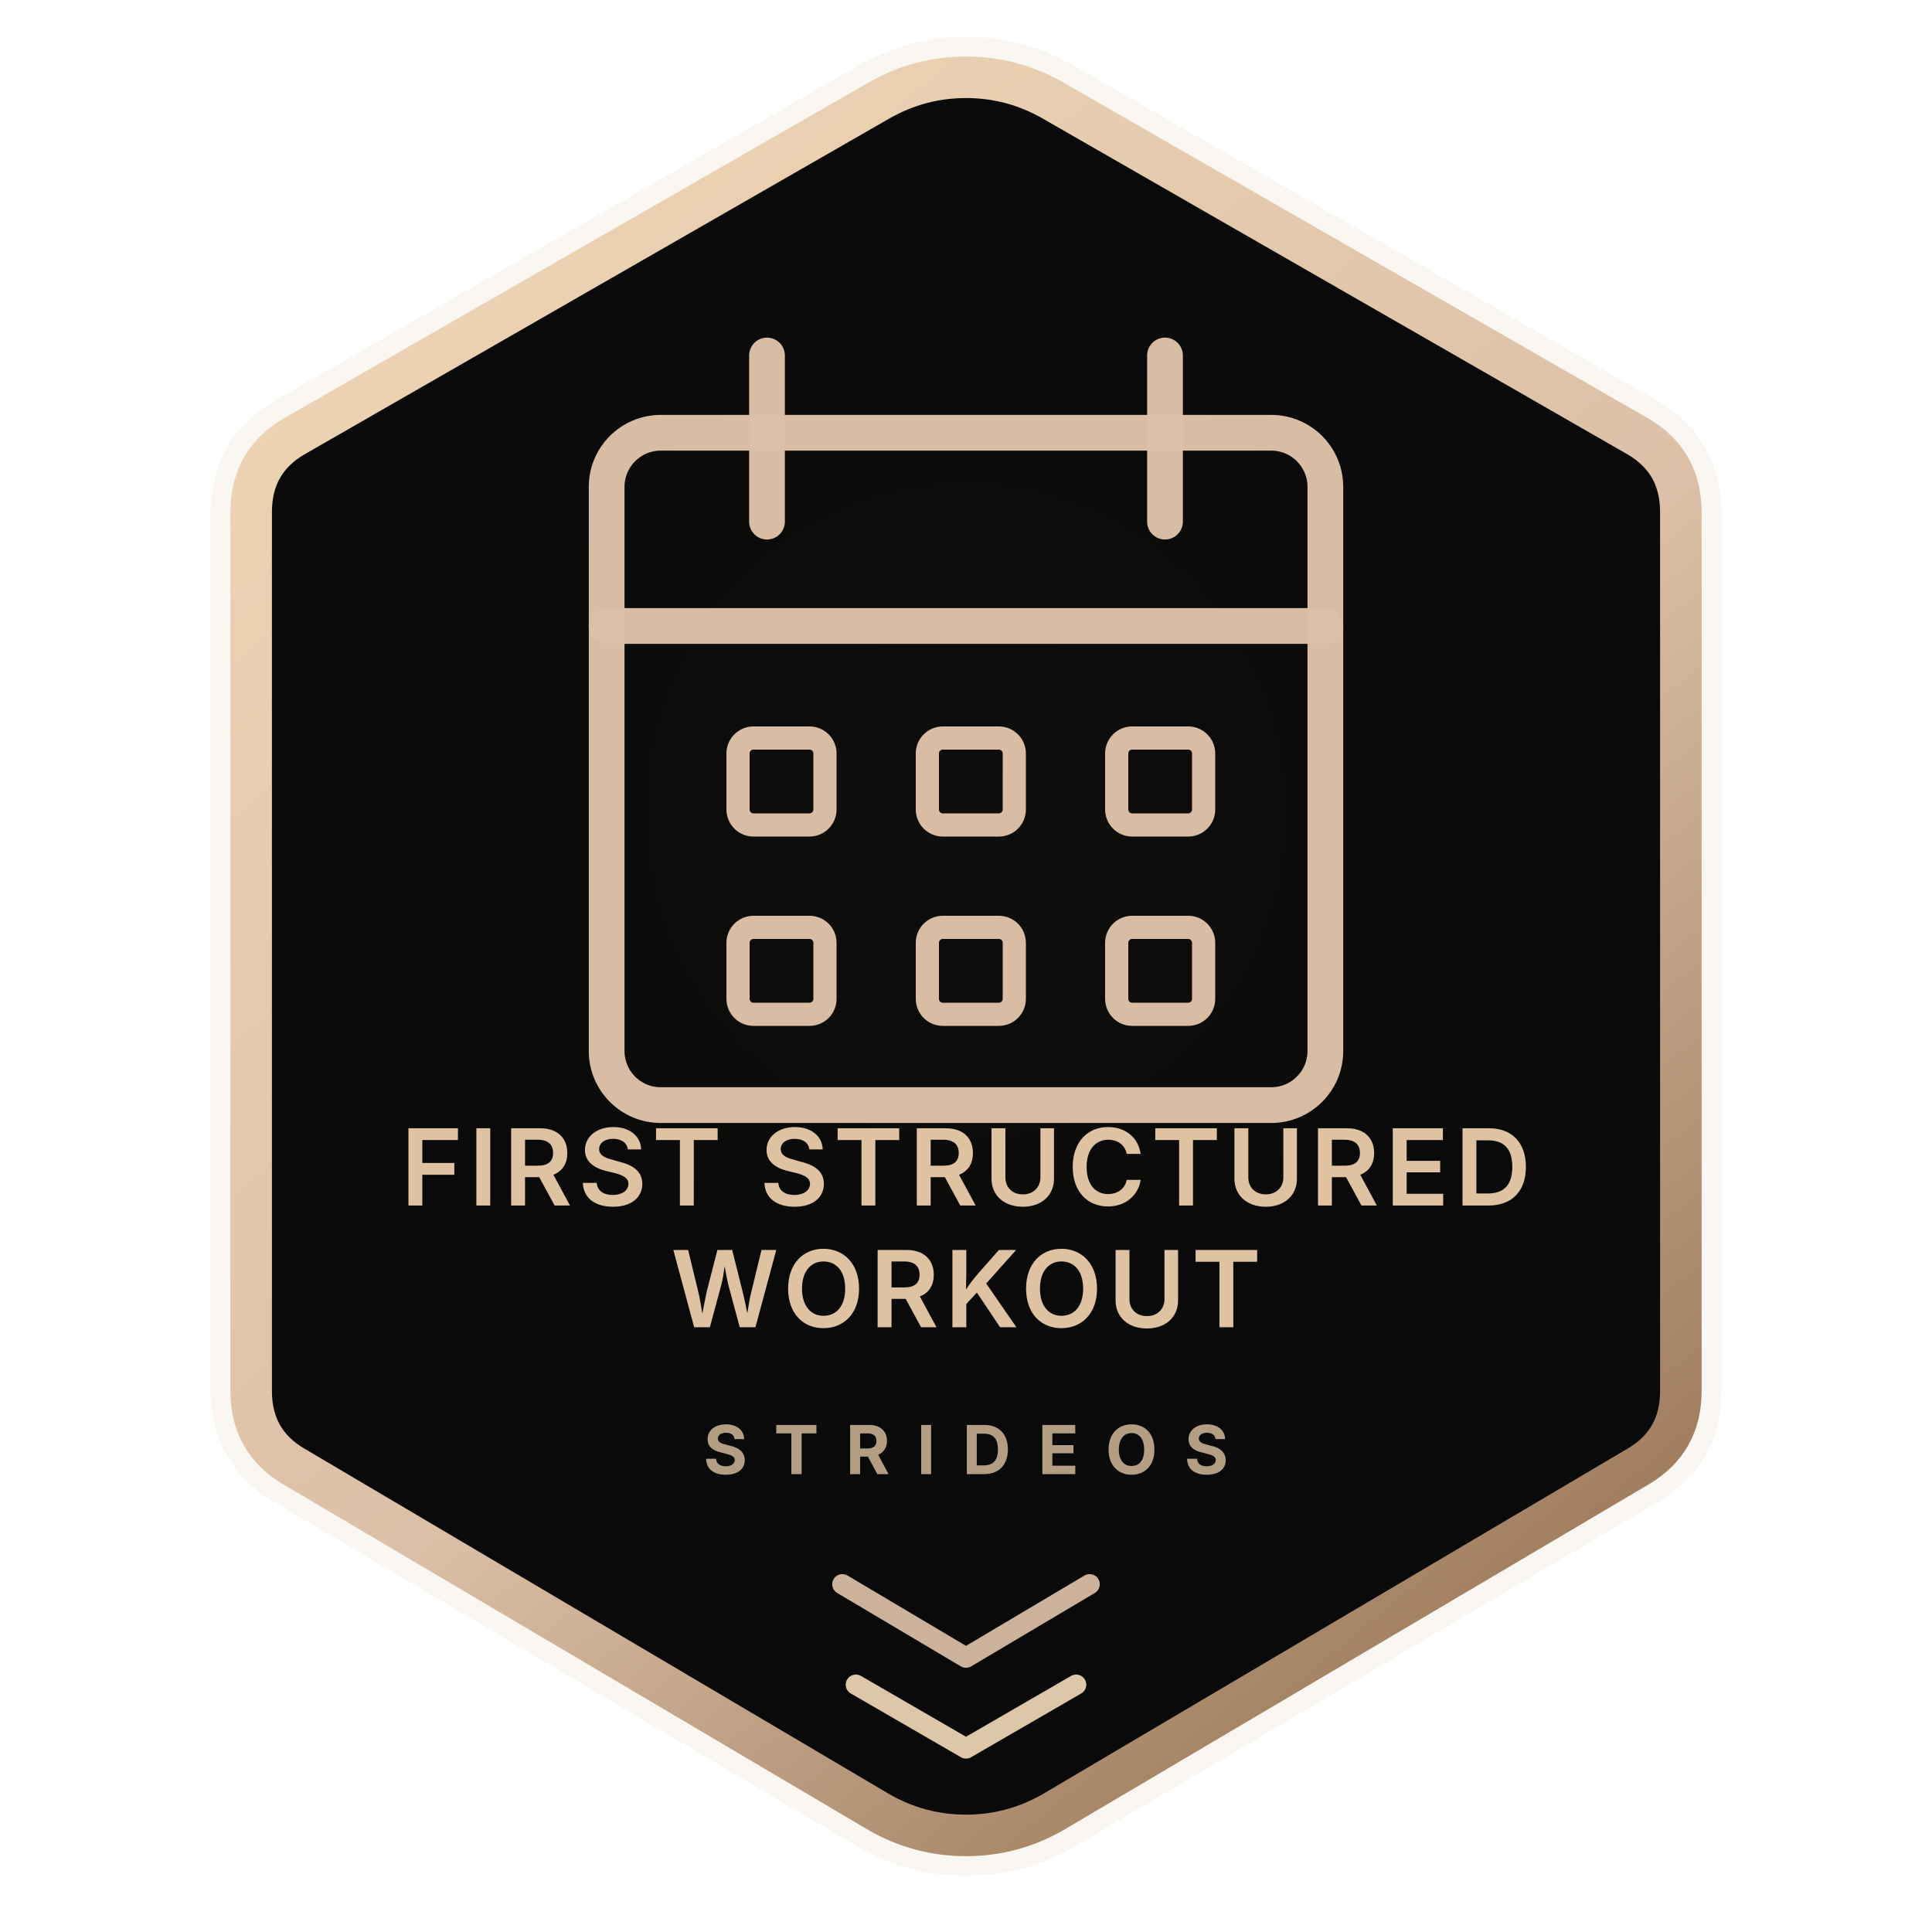
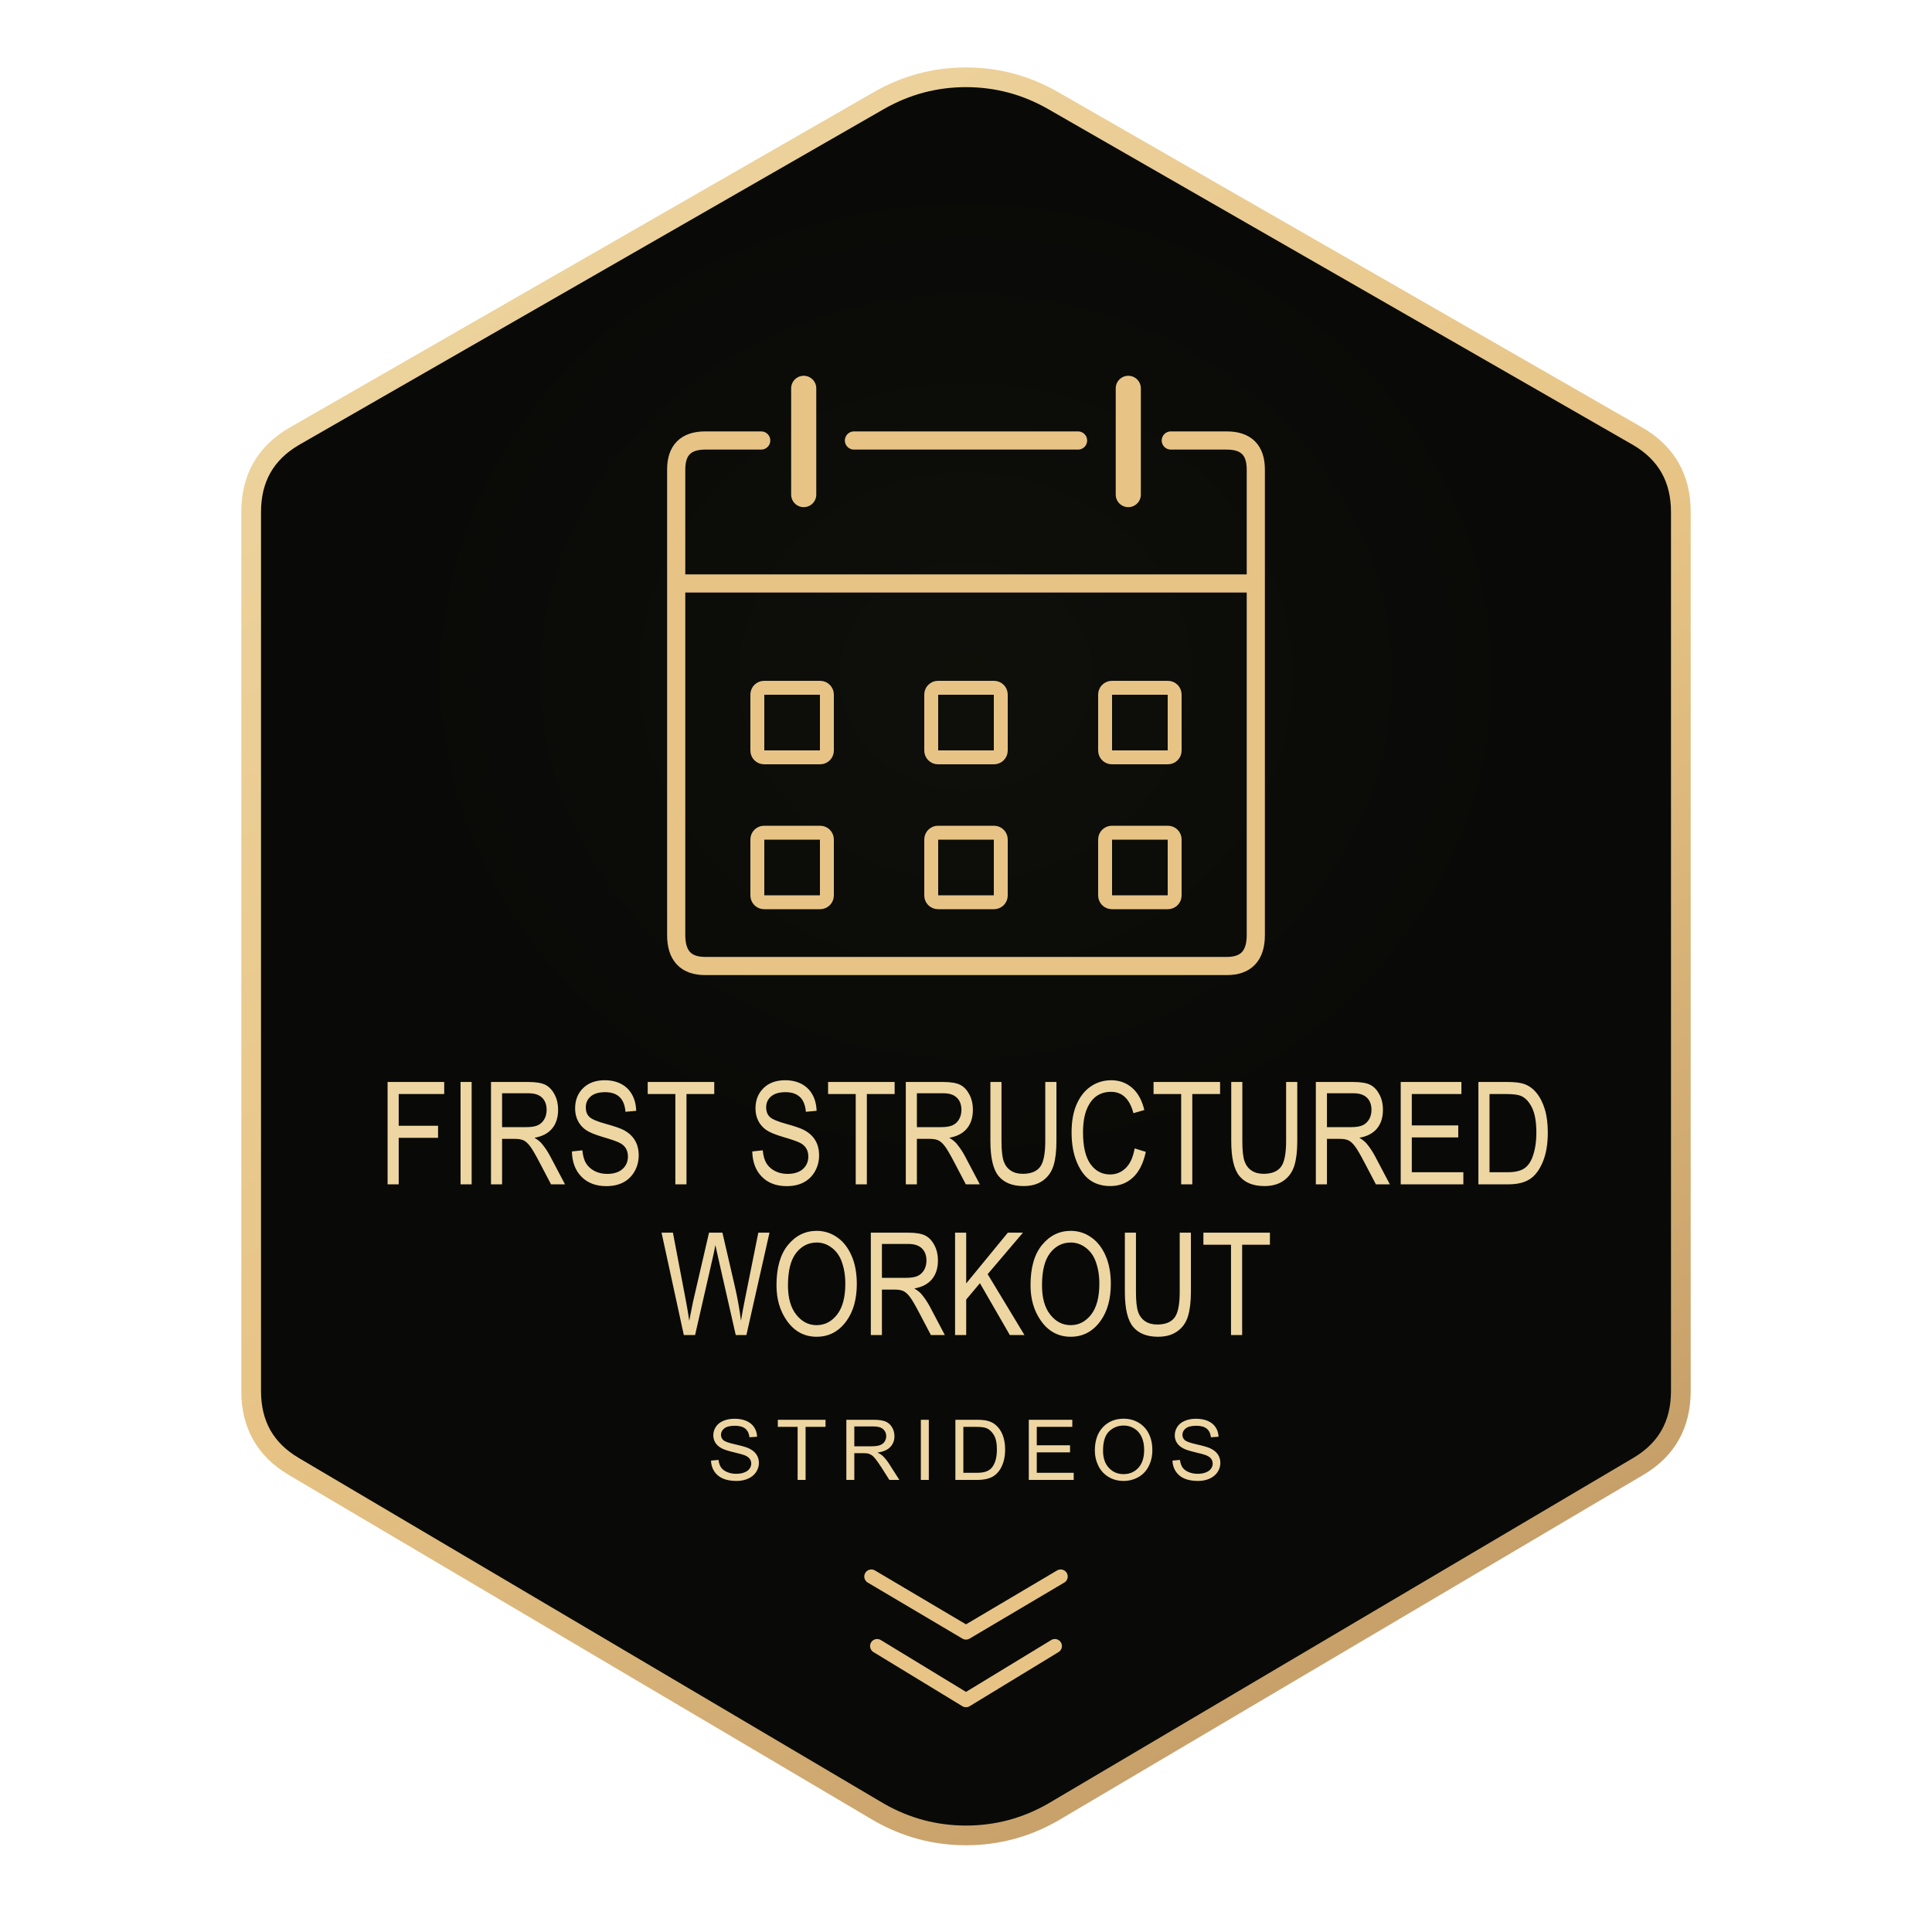
<svg xmlns="http://www.w3.org/2000/svg" width="100" height="100" viewBox="0 0 100 100" fill="none" role="img" aria-label="First Structured Workout achievement. Unlocked.">
  <defs>
-     <linearGradient id="firsts-first-structured-workout-unlocked-edge" x1="14" y1="7" x2="86" y2="93" gradientUnits="userSpaceOnUse">
-       <stop offset="0" stop-color="#F0D7B6" />
-       <stop offset="0.54" stop-color="#DCC0A7" />
-       <stop offset="1" stop-color="#8D6847" />
+     <linearGradient id="firsts-first-structured-workout-unlocked-edge" x1="20" y1="4" x2="80" y2="95" gradientUnits="userSpaceOnUse">
+       <stop stop-color="#EED6A2" />
+       <stop offset=".5" stop-color="#E7C486" />
+       <stop offset="1" stop-color="#BD9560" />
    </linearGradient>
-     <radialGradient id="firsts-first-structured-workout-unlocked-glow" cx="0" cy="0" r="1" gradientUnits="userSpaceOnUse" gradientTransform="translate(50 42) rotate(90) scale(35 34)">
-       <stop offset="0" stop-color="#C79C70" stop-opacity="0.22" />
-       <stop offset="0.64" stop-color="#C79C70" stop-opacity="0.08" />
-       <stop offset="1" stop-color="#C79C70" stop-opacity="0" />
+     <radialGradient id="firsts-first-structured-workout-unlocked-ambient">
+       <stop stop-color="#E7C486" stop-opacity=".025" />
+       <stop offset="1" stop-color="#E7C486" stop-opacity="0" />
    </radialGradient>
  </defs>
-   <path d="M50 4 Q52.4 4 54.5 5.2 L84.8 22.6 Q87 23.9 87 26.5 L87 72 Q87 74.6 84.8 75.9 L54.5 93.8 Q52.4 95 50 95 Q47.6 95 45.5 93.8 L15.2 75.9 Q13 74.6 13 72 L13 26.5 Q13 23.9 15.2 22.6 L45.5 5.2 Q47.6 4 50 4 Z" fill="none" stroke="#C79C70" stroke-width="4.2" stroke-linejoin="round" stroke-opacity="0.08" />
-   <path d="M50 4 Q52.4 4 54.5 5.2 L84.8 22.6 Q87 23.9 87 26.5 L87 72 Q87 74.6 84.8 75.9 L54.5 93.8 Q52.4 95 50 95 Q47.6 95 45.5 93.8 L15.2 75.9 Q13 74.6 13 72 L13 26.5 Q13 23.9 15.2 22.6 L45.5 5.2 Q47.6 4 50 4 Z" fill="#090A09" fill-opacity="1" stroke="url(#firsts-first-structured-workout-unlocked-edge)" stroke-width="2.15" stroke-linejoin="round" stroke-opacity="1" />
-   <ellipse cx="50" cy="38" rx="30" ry="26" fill="url(#firsts-first-structured-workout-unlocked-glow)" opacity="0.11" />
-   <g>
-     <rect x="31.4" y="22.4" width="37.2" height="34.8" rx="2.8" fill="none" stroke="#DCC0A7" stroke-width="1.85" stroke-linecap="round" stroke-linejoin="round" stroke-opacity="0.98" />
-     <path d="M39.7 18.4 V27 M60.3 18.4 V27 M31.4 32.4 H68.6" fill="none" stroke="#DCC0A7" stroke-width="1.85" stroke-linecap="round" stroke-linejoin="round" stroke-opacity="0.98" />
-     <rect x="38.2" y="38.2" width="4.5" height="4.5" rx="0.8" fill="none" stroke="#DCC0A7" stroke-width="1.2" stroke-linecap="round" stroke-linejoin="round" stroke-opacity="0.98" />
-     <rect x="48" y="38.2" width="4.5" height="4.5" rx="0.8" fill="none" stroke="#DCC0A7" stroke-width="1.2" stroke-linecap="round" stroke-linejoin="round" stroke-opacity="0.98" />
-     <rect x="57.8" y="38.2" width="4.5" height="4.5" rx="0.8" fill="none" stroke="#DCC0A7" stroke-width="1.2" stroke-linecap="round" stroke-linejoin="round" stroke-opacity="0.98" />
-     <rect x="38.2" y="48" width="4.5" height="4.5" rx="0.8" fill="none" stroke="#DCC0A7" stroke-width="1.2" stroke-linecap="round" stroke-linejoin="round" stroke-opacity="0.98" />
-     <rect x="48" y="48" width="4.5" height="4.5" rx="0.8" fill="none" stroke="#DCC0A7" stroke-width="1.2" stroke-linecap="round" stroke-linejoin="round" stroke-opacity="0.98" />
-     <rect x="57.8" y="48" width="4.5" height="4.5" rx="0.8" fill="none" stroke="#DCC0A7" stroke-width="1.2" stroke-linecap="round" stroke-linejoin="round" stroke-opacity="0.98" />
+   <path d="M50 4 Q52.4 4 54.5 5.2 L84.8 22.6 Q87 23.9 87 26.5 L87 72 Q87 74.6 84.8 75.9 L54.5 93.8 Q52.4 95 50 95 Q47.6 95 45.5 93.8 L15.2 75.9 Q13 74.6 13 72 L13 26.5 Q13 23.9 15.2 22.6 L45.5 5.2 Q47.6 4 50 4 Z" fill="#090A07" fill-opacity="1" stroke="url(#firsts-first-structured-workout-unlocked-edge)" stroke-width="1.02" stroke-linejoin="round" />
+   <ellipse cx="50" cy="35" rx="30" ry="27" fill="url(#firsts-first-structured-workout-unlocked-ambient)" />
+   <g data-glyph="training-calendar" stroke="#E7C486" stroke-linecap="round" stroke-linejoin="round" stroke-width=".94">
+     <path d="M39.4 22.8 H36.5 Q35 22.8 35 24.3 V48.4 Q35 50 36.5 50 H63.5 Q65 50 65 48.4 V24.3 Q65 22.8 63.5 22.8 H60.6 M44.2 22.8 H55.8 M35 30.2 H65" />
+     <path d="M41.6 20.1 V25.6 M58.4 20.1 V25.6" stroke-width="1.3" />
+     <rect x="39.2" y="35.6" width="3.6" height="3.6" rx=".35" stroke-width=".72" />
+     <rect x="48.2" y="35.6" width="3.6" height="3.6" rx=".35" stroke-width=".72" />
+     <rect x="57.2" y="35.6" width="3.6" height="3.6" rx=".35" stroke-width=".72" />
+     <rect x="39.2" y="43.1" width="3.6" height="3.6" rx=".35" stroke-width=".72" />
+     <rect x="48.2" y="43.1" width="3.6" height="3.6" rx=".35" stroke-width=".72" />
+     <rect x="57.2" y="43.1" width="3.6" height="3.6" rx=".35" stroke-width=".72" />
  </g>
-   <text x="50" y="62.4" text-anchor="middle" font-family="'Avenir Next', Inter, Arial, sans-serif" font-size="5.5" font-weight="600" letter-spacing="0.28" fill="#E4C8A6" fill-opacity="0.97">FIRST STRUCTURED</text>
-   <text x="50" y="68.7" text-anchor="middle" font-family="'Avenir Next', Inter, Arial, sans-serif" font-size="5.5" font-weight="600" letter-spacing="0.28" fill="#E4C8A6" fill-opacity="0.97">WORKOUT</text>
-   <text x="50" y="76.3" text-anchor="middle" font-family="'Avenir Next', Inter, Arial, sans-serif" font-size="3.5" font-weight="700" letter-spacing="1.38" fill="#E4C8A6" fill-opacity="0.78">STRIDEOS</text>
-   <path d="M43.6 82 L50 85.8 L56.4 82" fill="none" stroke="#DCC0A7" stroke-width="1.05" stroke-linecap="round" stroke-linejoin="round" stroke-opacity="0.92" />
-   <path d="M44.3 87.2 L50 90.5 L55.7 87.2" fill="none" stroke="#F0D7B6" stroke-width="1.05" stroke-linecap="round" stroke-linejoin="round" stroke-opacity="0.92" />
+   <g data-title="First Structured Workout">
+     <path data-text="FIRST STRUCTURED" fill="#EED6A2" stroke="none" d="M20.062 61.3L20.062 56.003L22.992 56.003L22.992 56.628L20.637 56.628L20.637 58.269L22.674 58.269L22.674 58.894L20.637 58.894L20.637 61.3ZM23.838 61.3L23.838 56.003L24.412 56.003L24.412 61.3ZM25.414 61.3L25.414 56.003L27.34 56.003C27.742 56.003 28.039 56.053 28.23 56.151C28.422 56.249 28.579 56.413 28.701 56.644C28.825 56.874 28.887 57.141 28.887 57.444C28.887 57.844 28.782 58.168 28.574 58.417C28.366 58.665 28.062 58.822 27.664 58.89C27.825 58.986 27.948 59.084 28.033 59.183C28.204 59.385 28.354 59.61 28.484 59.858L29.244 61.3L28.521 61.3L27.943 60.198C27.719 59.768 27.55 59.477 27.436 59.327C27.321 59.178 27.209 59.077 27.102 59.026C26.995 58.975 26.845 58.948 26.652 58.948L25.988 58.948L25.988 61.3ZM25.988 58.341L27.225 58.341C27.494 58.341 27.698 58.309 27.838 58.243C27.977 58.178 28.088 58.076 28.17 57.937C28.252 57.796 28.293 57.633 28.293 57.448C28.293 57.18 28.215 56.97 28.059 56.817C27.902 56.664 27.67 56.587 27.361 56.587L25.988 56.587ZM29.602 59.599L30.143 59.54C30.171 59.832 30.237 60.059 30.34 60.222C30.443 60.385 30.589 60.516 30.78 60.614C30.97 60.712 31.184 60.761 31.422 60.761C31.765 60.761 32.03 60.678 32.219 60.511C32.408 60.343 32.502 60.125 32.502 59.858C32.502 59.702 32.468 59.565 32.399 59.448C32.331 59.331 32.228 59.235 32.088 59.161C31.95 59.086 31.651 58.981 31.192 58.847C30.782 58.726 30.49 58.604 30.317 58.481C30.144 58.359 30.009 58.204 29.913 58.015C29.816 57.825 29.768 57.61 29.768 57.372C29.768 56.944 29.906 56.594 30.182 56.321C30.459 56.049 30.833 55.913 31.303 55.913C31.626 55.913 31.909 55.977 32.151 56.104C32.393 56.232 32.581 56.415 32.713 56.653C32.847 56.892 32.919 57.172 32.93 57.495L32.375 57.546C32.347 57.201 32.244 56.946 32.067 56.78C31.89 56.614 31.641 56.53 31.321 56.53C30.995 56.53 30.747 56.604 30.577 56.749C30.406 56.895 30.321 57.083 30.321 57.313C30.321 57.528 30.383 57.695 30.508 57.813C30.633 57.931 30.915 58.05 31.354 58.171C31.782 58.288 32.083 58.391 32.256 58.478C32.522 58.613 32.722 58.791 32.856 59.011C32.991 59.231 33.059 59.494 33.059 59.8C33.059 60.104 32.988 60.38 32.846 60.63C32.704 60.879 32.511 61.068 32.266 61.198C32.021 61.328 31.727 61.394 31.383 61.394C30.845 61.394 30.417 61.232 30.098 60.909C29.779 60.586 29.614 60.149 29.602 59.599ZM34.956 61.3L34.956 56.628L33.526 56.628L33.526 56.003L36.969 56.003L36.969 56.628L35.532 56.628L35.532 61.3ZM38.938 59.599L39.479 59.54C39.508 59.832 39.574 60.059 39.677 60.222C39.779 60.385 39.926 60.516 40.116 60.614C40.306 60.712 40.521 60.761 40.759 60.761C41.101 60.761 41.367 60.678 41.556 60.511C41.744 60.343 41.839 60.125 41.839 59.858C41.839 59.702 41.804 59.565 41.735 59.448C41.667 59.331 41.564 59.235 41.425 59.161C41.287 59.086 40.988 58.981 40.528 58.847C40.118 58.726 39.826 58.604 39.653 58.481C39.48 58.359 39.345 58.204 39.249 58.015C39.152 57.825 39.104 57.61 39.104 57.372C39.104 56.944 39.242 56.594 39.519 56.321C39.796 56.049 40.169 55.913 40.64 55.913C40.962 55.913 41.245 55.977 41.487 56.104C41.729 56.232 41.917 56.415 42.05 56.653C42.184 56.892 42.256 57.172 42.267 57.495L41.712 57.546C41.683 57.201 41.58 56.946 41.403 56.78C41.226 56.614 40.978 56.53 40.657 56.53C40.332 56.53 40.083 56.604 39.913 56.749C39.742 56.895 39.657 57.083 39.657 57.313C39.657 57.528 39.72 57.695 39.845 57.813C39.97 57.931 40.251 58.05 40.69 58.171C41.119 58.288 41.419 58.391 41.593 58.478C41.858 58.613 42.058 58.791 42.192 59.011C42.328 59.231 42.396 59.494 42.396 59.8C42.396 60.104 42.324 60.38 42.183 60.63C42.041 60.879 41.847 61.068 41.603 61.198C41.357 61.328 41.063 61.394 40.72 61.394C40.182 61.394 39.753 61.232 39.435 60.909C39.115 60.586 38.95 60.149 38.938 59.599ZM44.292 61.3L44.292 56.628L42.862 56.628L42.862 56.003L46.306 56.003L46.306 56.628L44.868 56.628L44.868 61.3ZM46.884 61.3L46.884 56.003L48.81 56.003C49.212 56.003 49.509 56.053 49.7 56.151C49.892 56.249 50.048 56.413 50.171 56.644C50.294 56.874 50.356 57.141 50.356 57.444C50.356 57.844 50.252 58.168 50.044 58.417C49.835 58.665 49.532 58.822 49.134 58.89C49.295 58.986 49.418 59.084 49.503 59.183C49.673 59.385 49.824 59.61 49.954 59.858L50.714 61.3L49.991 61.3L49.413 60.198C49.189 59.768 49.02 59.477 48.905 59.327C48.791 59.178 48.679 59.077 48.571 59.026C48.464 58.975 48.314 58.948 48.122 58.948L47.458 58.948L47.458 61.3ZM47.458 58.341L48.694 58.341C48.964 58.341 49.168 58.309 49.308 58.243C49.447 58.178 49.558 58.076 49.64 57.937C49.722 57.796 49.763 57.633 49.763 57.448C49.763 57.18 49.685 56.97 49.528 56.817C49.372 56.664 49.14 56.587 48.831 56.587L47.458 56.587ZM54.103 56.003L54.681 56.003L54.681 59.063C54.681 59.577 54.631 59.998 54.531 60.327C54.43 60.655 54.248 60.915 53.984 61.104C53.721 61.295 53.385 61.39 52.978 61.39C52.405 61.39 51.976 61.219 51.691 60.878C51.406 60.536 51.263 59.931 51.263 59.063L51.263 56.003L51.837 56.003L51.837 59.06C51.837 59.539 51.875 59.886 51.949 60.101C52.024 60.314 52.146 60.477 52.316 60.589C52.485 60.701 52.691 60.757 52.935 60.757C53.345 60.757 53.642 60.642 53.826 60.411C54.01 60.18 54.103 59.729 54.103 59.06ZM58.729 59.442L59.307 59.62C59.179 60.215 58.955 60.659 58.635 60.952C58.315 61.244 57.928 61.39 57.471 61.39C57.068 61.39 56.724 61.292 56.438 61.097C56.152 60.9 55.918 60.585 55.736 60.151C55.555 59.718 55.465 59.206 55.465 58.614C55.465 58.032 55.555 57.54 55.736 57.136C55.918 56.732 56.165 56.428 56.477 56.222C56.788 56.016 57.135 55.913 57.518 55.913C57.937 55.913 58.297 56.044 58.598 56.306C58.898 56.566 59.109 56.949 59.23 57.454L58.666 57.618C58.473 56.881 58.086 56.513 57.506 56.513C57.217 56.513 56.966 56.587 56.754 56.735C56.543 56.883 56.374 57.113 56.246 57.427C56.12 57.739 56.057 58.135 56.057 58.614C56.057 59.34 56.184 59.884 56.439 60.247C56.696 60.609 57.036 60.79 57.459 60.79C57.772 60.79 58.043 60.679 58.27 60.456C58.497 60.233 58.65 59.896 58.729 59.442ZM61.137 61.3L61.137 56.628L59.708 56.628L59.708 56.003L63.151 56.003L63.151 56.628L61.713 56.628L61.713 61.3ZM66.569 56.003L67.147 56.003L67.147 59.063C67.147 59.577 67.097 59.998 66.997 60.327C66.896 60.655 66.714 60.915 66.45 61.104C66.187 61.295 65.851 61.39 65.444 61.39C64.871 61.39 64.442 61.219 64.157 60.878C63.872 60.536 63.729 59.931 63.729 59.063L63.729 56.003L64.303 56.003L64.303 59.06C64.303 59.539 64.34 59.886 64.415 60.101C64.49 60.314 64.612 60.477 64.782 60.589C64.951 60.701 65.157 60.757 65.401 60.757C65.811 60.757 66.108 60.642 66.292 60.411C66.476 60.18 66.569 59.729 66.569 59.06ZM68.108 61.3L68.108 56.003L70.034 56.003C70.437 56.003 70.733 56.053 70.925 56.151C71.116 56.249 71.273 56.413 71.396 56.644C71.519 56.874 71.581 57.141 71.581 57.444C71.581 57.844 71.477 58.168 71.269 58.417C71.06 58.665 70.757 58.822 70.358 58.89C70.52 58.986 70.643 59.084 70.728 59.183C70.898 59.385 71.048 59.61 71.179 59.858L71.938 61.3L71.216 61.3L70.638 60.198C70.414 59.768 70.244 59.477 70.13 59.327C70.015 59.178 69.904 59.077 69.796 59.026C69.689 58.975 69.539 58.948 69.347 58.948L68.683 58.948L68.683 61.3ZM68.683 58.341L69.919 58.341C70.188 58.341 70.393 58.309 70.532 58.243C70.671 58.178 70.782 58.076 70.864 57.937C70.946 57.796 70.987 57.633 70.987 57.448C70.987 57.18 70.909 56.97 70.753 56.817C70.597 56.664 70.364 56.587 70.056 56.587L68.683 56.587ZM72.501 61.3L72.501 56.003L75.642 56.003L75.642 56.628L73.075 56.628L73.075 58.251L75.479 58.251L75.479 58.872L73.075 58.872L73.075 60.675L75.743 60.675L75.743 61.3ZM76.522 61.3L76.522 56.003L78.022 56.003C78.394 56.003 78.675 56.036 78.868 56.101C79.121 56.184 79.339 56.338 79.524 56.563C79.71 56.788 79.855 57.07 79.958 57.411C80.062 57.751 80.114 58.155 80.114 58.622C80.114 59.223 80.026 59.731 79.851 60.149C79.675 60.567 79.449 60.864 79.173 61.038C78.896 61.213 78.536 61.3 78.091 61.3ZM77.097 60.675L78.022 60.675C78.396 60.675 78.679 60.614 78.872 60.493C79.064 60.371 79.212 60.175 79.315 59.905C79.453 59.546 79.522 59.116 79.522 58.614C79.522 58.078 79.449 57.656 79.304 57.349C79.158 57.042 78.97 56.836 78.741 56.731C78.587 56.663 78.343 56.628 78.009 56.628L77.097 56.628ZM19.553 54.377" />
+     <path data-text="WORKOUT" fill="#EED6A2" stroke="none" d="M35.394 69.1L34.242 63.803L34.83 63.803L35.492 67.276C35.561 67.633 35.622 67.994 35.675 68.36L35.871 67.379L36.699 63.803L37.392 63.803L38.013 66.485C38.166 67.137 38.279 67.762 38.353 68.36C38.409 68.015 38.48 67.631 38.566 67.208L39.25 63.803L39.828 63.803L38.634 69.1L38.082 69.1L37.164 65.063L37.027 64.442C36.986 64.674 36.944 64.881 36.9 65.063L35.978 69.1ZM40.191 66.52C40.191 65.617 40.39 64.922 40.787 64.438C41.186 63.953 41.681 63.709 42.273 63.709C42.656 63.709 43.005 63.818 43.32 64.036C43.637 64.252 43.887 64.566 44.07 64.979C44.255 65.392 44.348 65.884 44.348 66.456C44.348 67.241 44.169 67.88 43.812 68.374C43.419 68.918 42.905 69.19 42.27 69.19C41.629 69.19 41.113 68.911 40.723 68.352C40.368 67.847 40.191 67.236 40.191 66.52ZM40.785 66.532C40.785 67.184 40.929 67.691 41.217 68.051C41.504 68.411 41.854 68.59 42.266 68.59C42.688 68.59 43.041 68.409 43.326 68.045C43.611 67.681 43.754 67.146 43.754 66.44C43.754 65.986 43.681 65.579 43.535 65.219C43.422 64.945 43.251 64.725 43.023 64.561C42.795 64.396 42.547 64.313 42.277 64.313C41.844 64.313 41.486 64.494 41.205 64.856C40.925 65.217 40.785 65.775 40.785 66.532ZM45.074 69.1L45.074 63.803L47 63.803C47.402 63.803 47.699 63.853 47.891 63.952C48.082 64.049 48.239 64.213 48.361 64.444C48.485 64.674 48.547 64.941 48.547 65.245C48.547 65.645 48.442 65.969 48.234 66.217C48.026 66.465 47.723 66.623 47.324 66.69C47.485 66.787 47.608 66.884 47.693 66.983C47.864 67.185 48.014 67.41 48.145 67.659L48.904 69.1L48.182 69.1L47.604 67.999C47.379 67.568 47.21 67.277 47.096 67.127C46.981 66.978 46.87 66.877 46.762 66.827C46.655 66.775 46.505 66.749 46.312 66.749L45.648 66.749L45.648 69.1ZM45.648 66.141L46.885 66.141C47.154 66.141 47.358 66.109 47.498 66.043C47.637 65.979 47.748 65.876 47.83 65.737C47.912 65.596 47.953 65.434 47.953 65.249C47.953 64.98 47.875 64.77 47.719 64.618C47.562 64.464 47.33 64.387 47.021 64.387L45.648 64.387ZM49.434 69.1L49.434 63.803L50.01 63.803L50.01 66.43L52.166 63.803L52.947 63.803L51.121 65.95L53.025 69.1L52.268 69.1L50.721 66.418L50.01 67.264L50.01 69.1ZM53.34 66.52C53.34 65.617 53.538 64.922 53.936 64.438C54.334 63.953 54.829 63.709 55.422 63.709C55.805 63.709 56.153 63.818 56.469 64.036C56.785 64.252 57.035 64.566 57.219 64.979C57.403 65.392 57.496 65.884 57.496 66.456C57.496 67.241 57.317 67.88 56.961 68.374C56.567 68.918 56.053 69.19 55.418 69.19C54.777 69.19 54.262 68.911 53.871 68.352C53.517 67.847 53.34 67.236 53.34 66.52ZM53.934 66.532C53.934 67.184 54.077 67.691 54.365 68.051C54.653 68.411 55.002 68.59 55.414 68.59C55.836 68.59 56.189 68.409 56.475 68.045C56.76 67.681 56.902 67.146 56.902 66.44C56.902 65.986 56.829 65.579 56.684 65.219C56.57 64.945 56.399 64.725 56.172 64.561C55.944 64.396 55.695 64.313 55.426 64.313C54.992 64.313 54.635 64.494 54.354 64.856C54.073 65.217 53.934 65.775 53.934 66.532ZM61.062 63.803L61.641 63.803L61.641 66.864C61.641 67.377 61.59 67.798 61.49 68.127C61.39 68.456 61.208 68.715 60.943 68.905C60.68 69.095 60.345 69.19 59.938 69.19C59.364 69.19 58.936 69.02 58.65 68.678C58.365 68.336 58.223 67.731 58.223 66.864L58.223 63.803L58.797 63.803L58.797 66.86C58.797 67.339 58.834 67.686 58.908 67.901C58.983 68.115 59.106 68.277 59.275 68.389C59.444 68.501 59.651 68.557 59.895 68.557C60.305 68.557 60.602 68.442 60.785 68.211C60.97 67.98 61.062 67.529 61.062 66.86ZM63.717 69.1L63.717 64.428L62.288 64.428L62.288 63.803L65.731 63.803L65.731 64.428L64.293 64.428L64.293 69.1ZM34.158 62.177" />
+   </g>
+   <g data-wordmark="STRIDEOS">
+     <path data-text="STRIDEOS" fill="#EED6A2" stroke="none" d="M36.802 75.6L37.191 75.565C37.209 75.721 37.251 75.85 37.318 75.95C37.385 76.049 37.49 76.129 37.632 76.192C37.774 76.253 37.934 76.284 38.111 76.284C38.268 76.284 38.407 76.26 38.527 76.213C38.646 76.167 38.736 76.103 38.794 76.022C38.854 75.94 38.884 75.851 38.884 75.754C38.884 75.657 38.855 75.572 38.798 75.499C38.742 75.426 38.649 75.365 38.519 75.315C38.436 75.283 38.25 75.232 37.964 75.165C37.678 75.096 37.477 75.031 37.363 74.969C37.214 74.891 37.104 74.795 37.031 74.68C36.958 74.564 36.921 74.435 36.921 74.292C36.921 74.134 36.965 73.987 37.054 73.85C37.144 73.713 37.274 73.61 37.445 73.54C37.617 73.469 37.807 73.434 38.017 73.434C38.248 73.434 38.451 73.471 38.626 73.545C38.803 73.62 38.939 73.729 39.035 73.874C39.129 74.018 39.18 74.182 39.187 74.364L38.792 74.393C38.771 74.197 38.7 74.048 38.578 73.948C38.455 73.848 38.274 73.797 38.035 73.797C37.785 73.797 37.602 73.843 37.488 73.934C37.375 74.025 37.318 74.135 37.318 74.264C37.318 74.376 37.358 74.468 37.439 74.54C37.518 74.613 37.725 74.687 38.06 74.762C38.395 74.838 38.625 74.904 38.75 74.961C38.93 75.045 39.064 75.151 39.15 75.28C39.237 75.408 39.281 75.555 39.281 75.721C39.281 75.887 39.233 76.043 39.138 76.19C39.043 76.336 38.906 76.45 38.728 76.532C38.551 76.612 38.352 76.653 38.13 76.653C37.848 76.653 37.611 76.612 37.421 76.53C37.231 76.448 37.082 76.325 36.972 76.161C36.864 75.996 36.807 75.809 36.802 75.6ZM41.285 76.6L41.285 73.854L40.26 73.854L40.26 73.487L42.729 73.487L42.729 73.854L41.697 73.854L41.697 76.6ZM43.807 76.6L43.807 73.487L45.188 73.487C45.465 73.487 45.676 73.515 45.821 73.571C45.965 73.627 46.081 73.726 46.167 73.868C46.253 74.008 46.297 74.165 46.297 74.336C46.297 74.557 46.226 74.743 46.083 74.895C45.939 75.046 45.718 75.143 45.418 75.184C45.528 75.236 45.611 75.288 45.668 75.338C45.788 75.449 45.902 75.587 46.01 75.752L46.551 76.6L46.034 76.6L45.622 75.952C45.5 75.766 45.401 75.623 45.323 75.524C45.246 75.425 45.176 75.356 45.114 75.317C45.052 75.277 44.99 75.249 44.926 75.233C44.879 75.223 44.803 75.217 44.698 75.217L44.219 75.217L44.219 76.6ZM44.219 74.86L45.104 74.86C45.292 74.86 45.44 74.841 45.545 74.803C45.652 74.764 45.733 74.702 45.788 74.616C45.843 74.53 45.872 74.437 45.872 74.336C45.872 74.189 45.818 74.068 45.711 73.973C45.604 73.878 45.436 73.831 45.206 73.831L44.219 73.831ZM47.663 76.6L47.663 73.487L48.075 73.487L48.075 76.6ZM49.451 76.6L49.451 73.487L50.523 73.487C50.766 73.487 50.95 73.502 51.078 73.532C51.256 73.572 51.409 73.646 51.535 73.754C51.699 73.893 51.821 74.07 51.902 74.286C51.984 74.502 52.025 74.749 52.025 75.026C52.025 75.263 51.997 75.473 51.941 75.655C51.887 75.837 51.815 75.988 51.729 76.108C51.643 76.228 51.548 76.322 51.445 76.391C51.344 76.46 51.22 76.512 51.074 76.547C50.93 76.583 50.763 76.6 50.574 76.6ZM49.863 76.233L50.527 76.233C50.733 76.233 50.894 76.214 51.01 76.176C51.127 76.137 51.221 76.083 51.291 76.014C51.389 75.917 51.464 75.785 51.518 75.62C51.572 75.455 51.6 75.254 51.6 75.02C51.6 74.695 51.546 74.445 51.439 74.27C51.333 74.094 51.203 73.977 51.051 73.918C50.94 73.875 50.762 73.854 50.518 73.854L49.863 73.854ZM53.25 76.6L53.25 73.487L55.502 73.487L55.502 73.854L53.663 73.854L53.663 74.807L55.385 74.807L55.385 75.172L53.663 75.172L53.663 76.233L55.575 76.233L55.575 76.6ZM56.669 75.084C56.669 74.568 56.808 74.164 57.085 73.872C57.362 73.579 57.72 73.432 58.159 73.432C58.447 73.432 58.706 73.501 58.937 73.639C59.167 73.776 59.343 73.967 59.464 74.213C59.585 74.458 59.646 74.736 59.646 75.047C59.646 75.364 59.582 75.646 59.454 75.895C59.326 76.144 59.146 76.333 58.913 76.461C58.68 76.589 58.428 76.653 58.157 76.653C57.864 76.653 57.602 76.583 57.37 76.442C57.14 76.3 56.965 76.107 56.847 75.862C56.728 75.616 56.669 75.357 56.669 75.084ZM57.093 75.09C57.093 75.465 57.193 75.761 57.396 75.977C57.597 76.193 57.851 76.301 58.155 76.301C58.465 76.301 58.72 76.193 58.921 75.975C59.121 75.756 59.222 75.447 59.222 75.045C59.222 74.792 59.179 74.57 59.093 74.381C59.007 74.193 58.881 74.046 58.716 73.942C58.552 73.838 58.367 73.786 58.161 73.786C57.869 73.786 57.618 73.886 57.407 74.086C57.197 74.287 57.093 74.622 57.093 75.09ZM60.687 75.6L61.076 75.565C61.094 75.721 61.136 75.85 61.203 75.95C61.27 76.049 61.375 76.129 61.517 76.192C61.659 76.253 61.818 76.284 61.996 76.284C62.153 76.284 62.292 76.26 62.412 76.213C62.531 76.167 62.621 76.103 62.679 76.022C62.739 75.94 62.769 75.851 62.769 75.754C62.769 75.657 62.74 75.572 62.683 75.499C62.627 75.426 62.534 75.365 62.404 75.315C62.32 75.283 62.135 75.232 61.849 75.165C61.562 75.096 61.362 75.031 61.248 74.969C61.099 74.891 60.988 74.795 60.916 74.68C60.842 74.564 60.806 74.435 60.806 74.292C60.806 74.134 60.85 73.987 60.939 73.85C61.029 73.713 61.159 73.61 61.33 73.54C61.501 73.469 61.692 73.434 61.902 73.434C62.132 73.434 62.335 73.471 62.511 73.545C62.688 73.62 62.824 73.729 62.919 73.874C63.014 74.018 63.065 74.182 63.072 74.364L62.677 74.393C62.656 74.197 62.584 74.048 62.462 73.948C62.34 73.848 62.159 73.797 61.919 73.797C61.669 73.797 61.487 73.843 61.373 73.934C61.259 74.025 61.203 74.135 61.203 74.264C61.203 74.376 61.243 74.468 61.324 74.54C61.403 74.613 61.61 74.687 61.945 74.762C62.279 74.838 62.509 74.904 62.634 74.961C62.815 75.045 62.949 75.151 63.035 75.28C63.122 75.408 63.166 75.555 63.166 75.721C63.166 75.887 63.118 76.043 63.023 76.19C62.928 76.336 62.791 76.45 62.613 76.532C62.436 76.612 62.236 76.653 62.015 76.653C61.732 76.653 61.496 76.612 61.306 76.53C61.116 76.448 60.966 76.325 60.857 76.161C60.749 75.996 60.692 75.809 60.687 75.6ZM36.607 72.662" />
+   </g>
+   <path data-chevrons="2" d="M45.1 81.6 L50 84.5 L54.9 81.6 M45.4 85.2 L50 88 L54.6 85.2" stroke="#E7C486" stroke-width=".73" stroke-linecap="round" stroke-linejoin="round" />
</svg>
